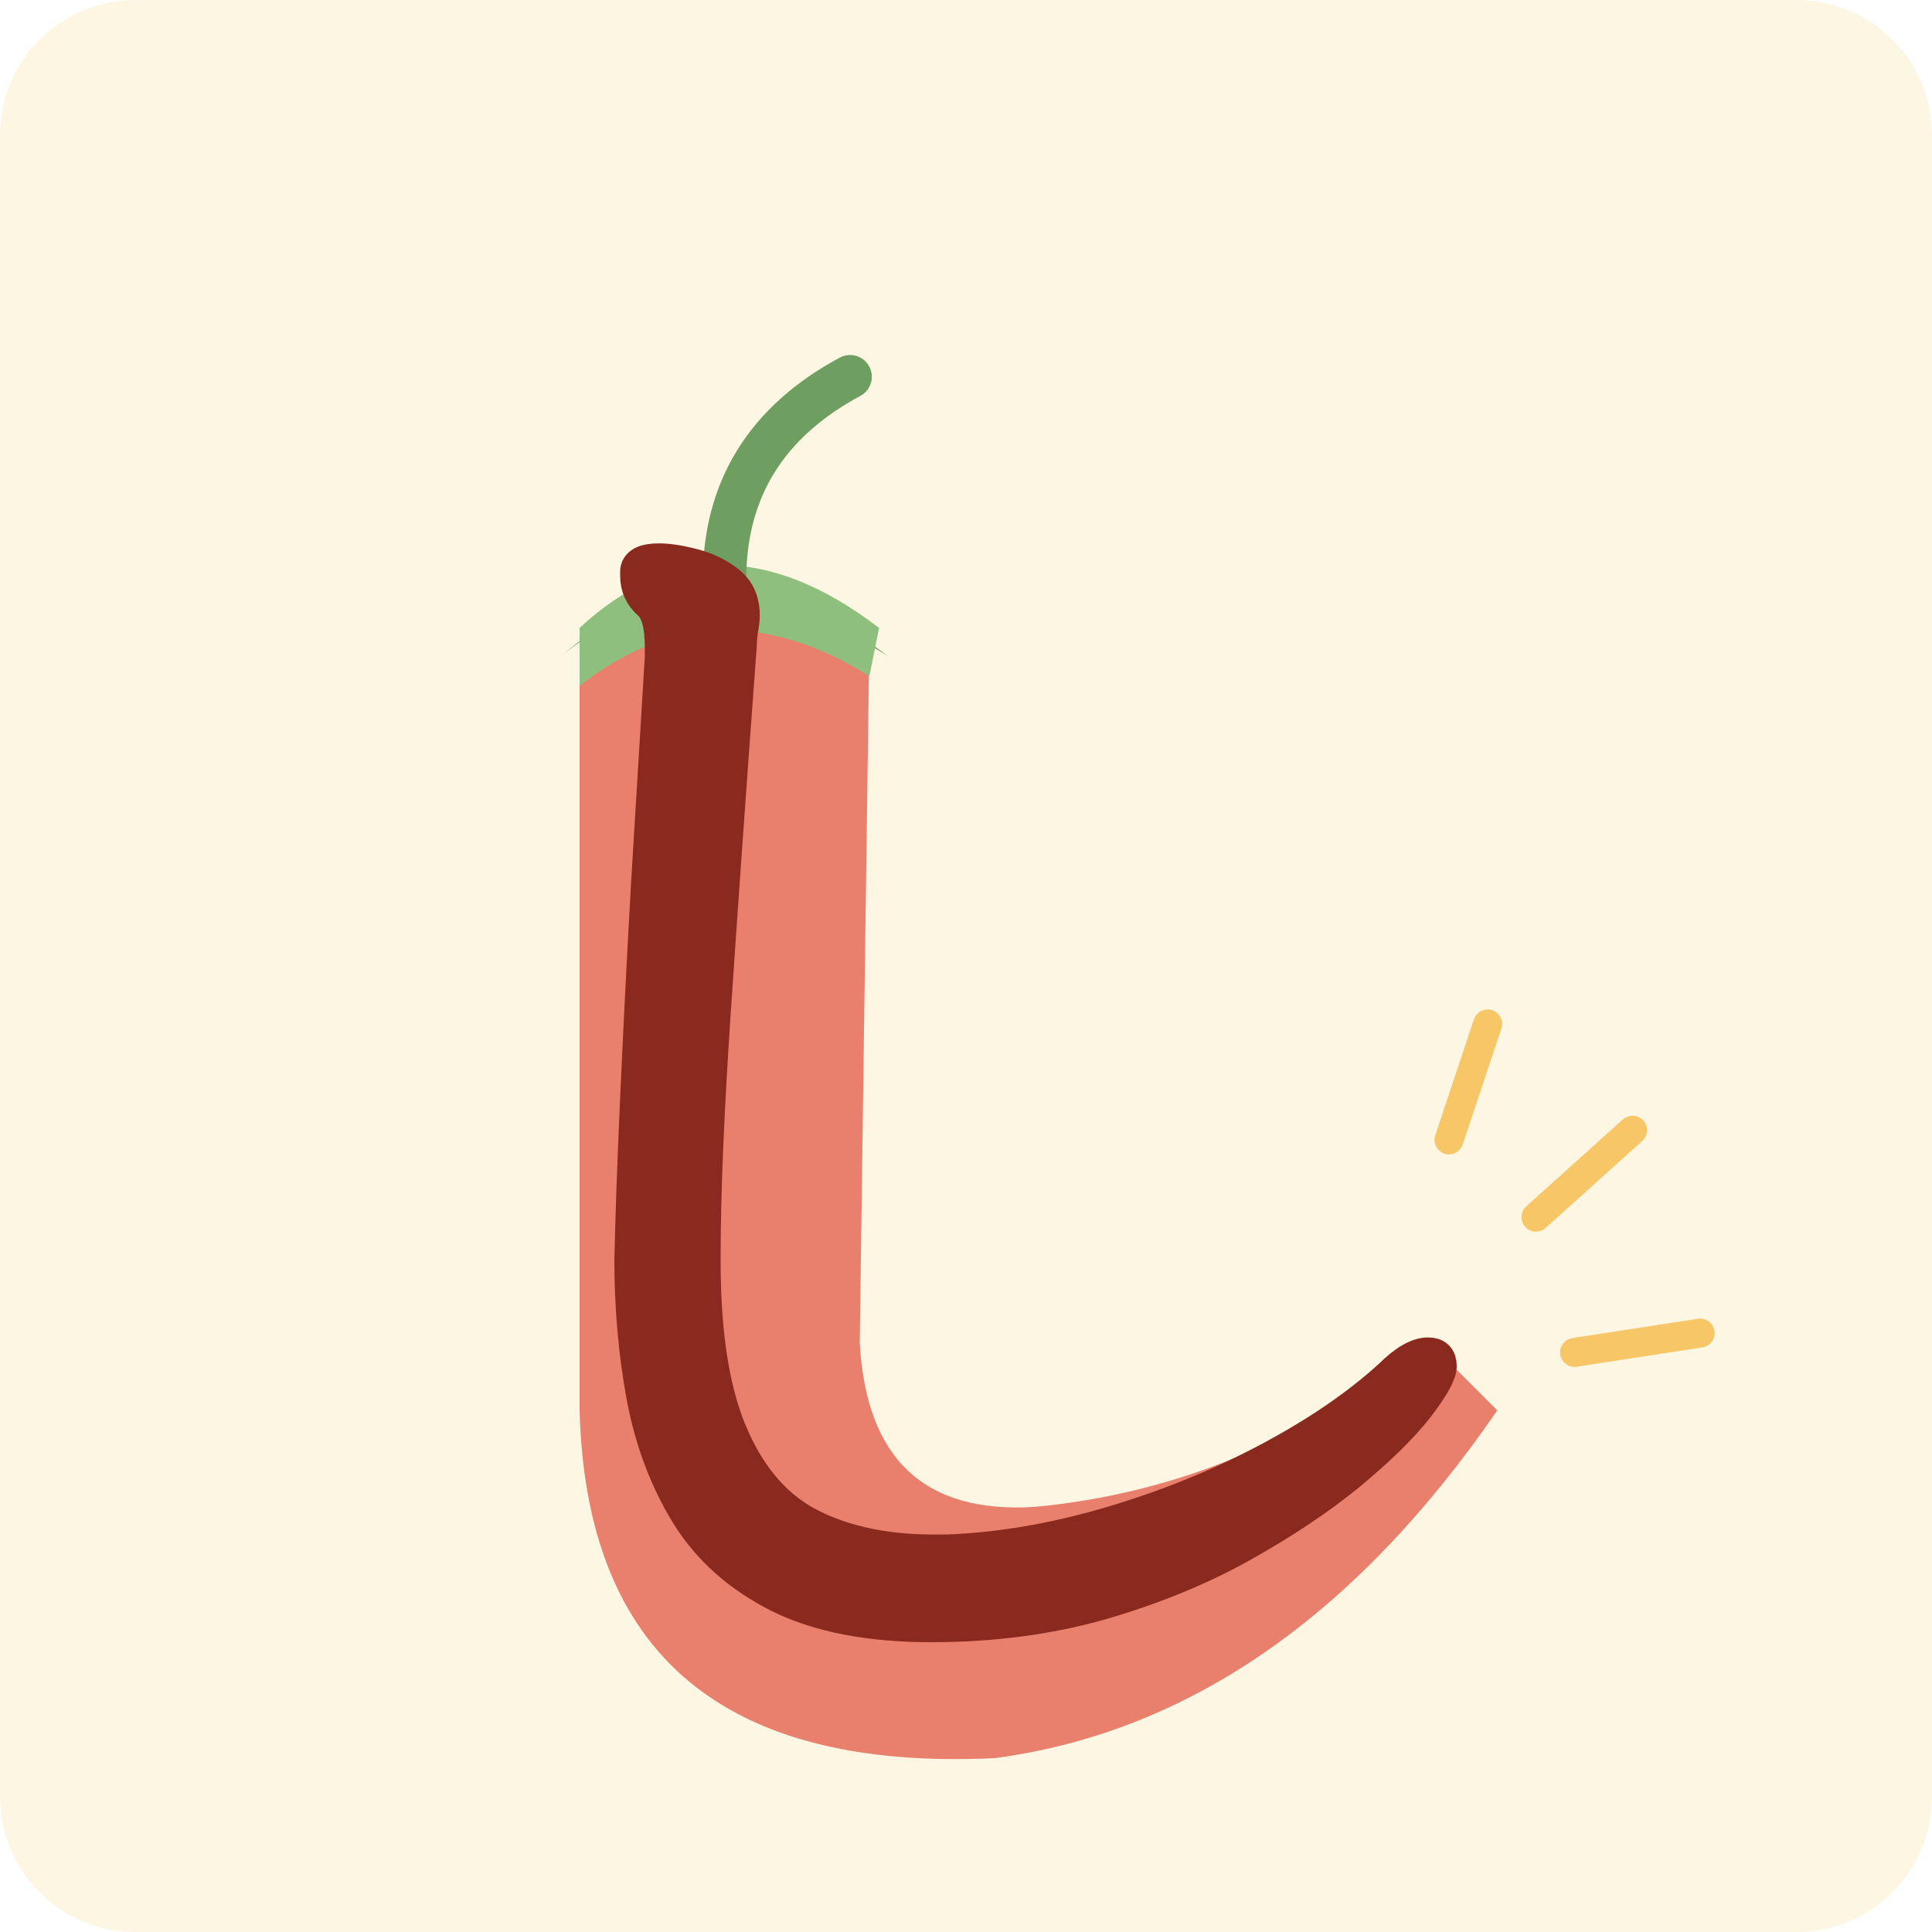
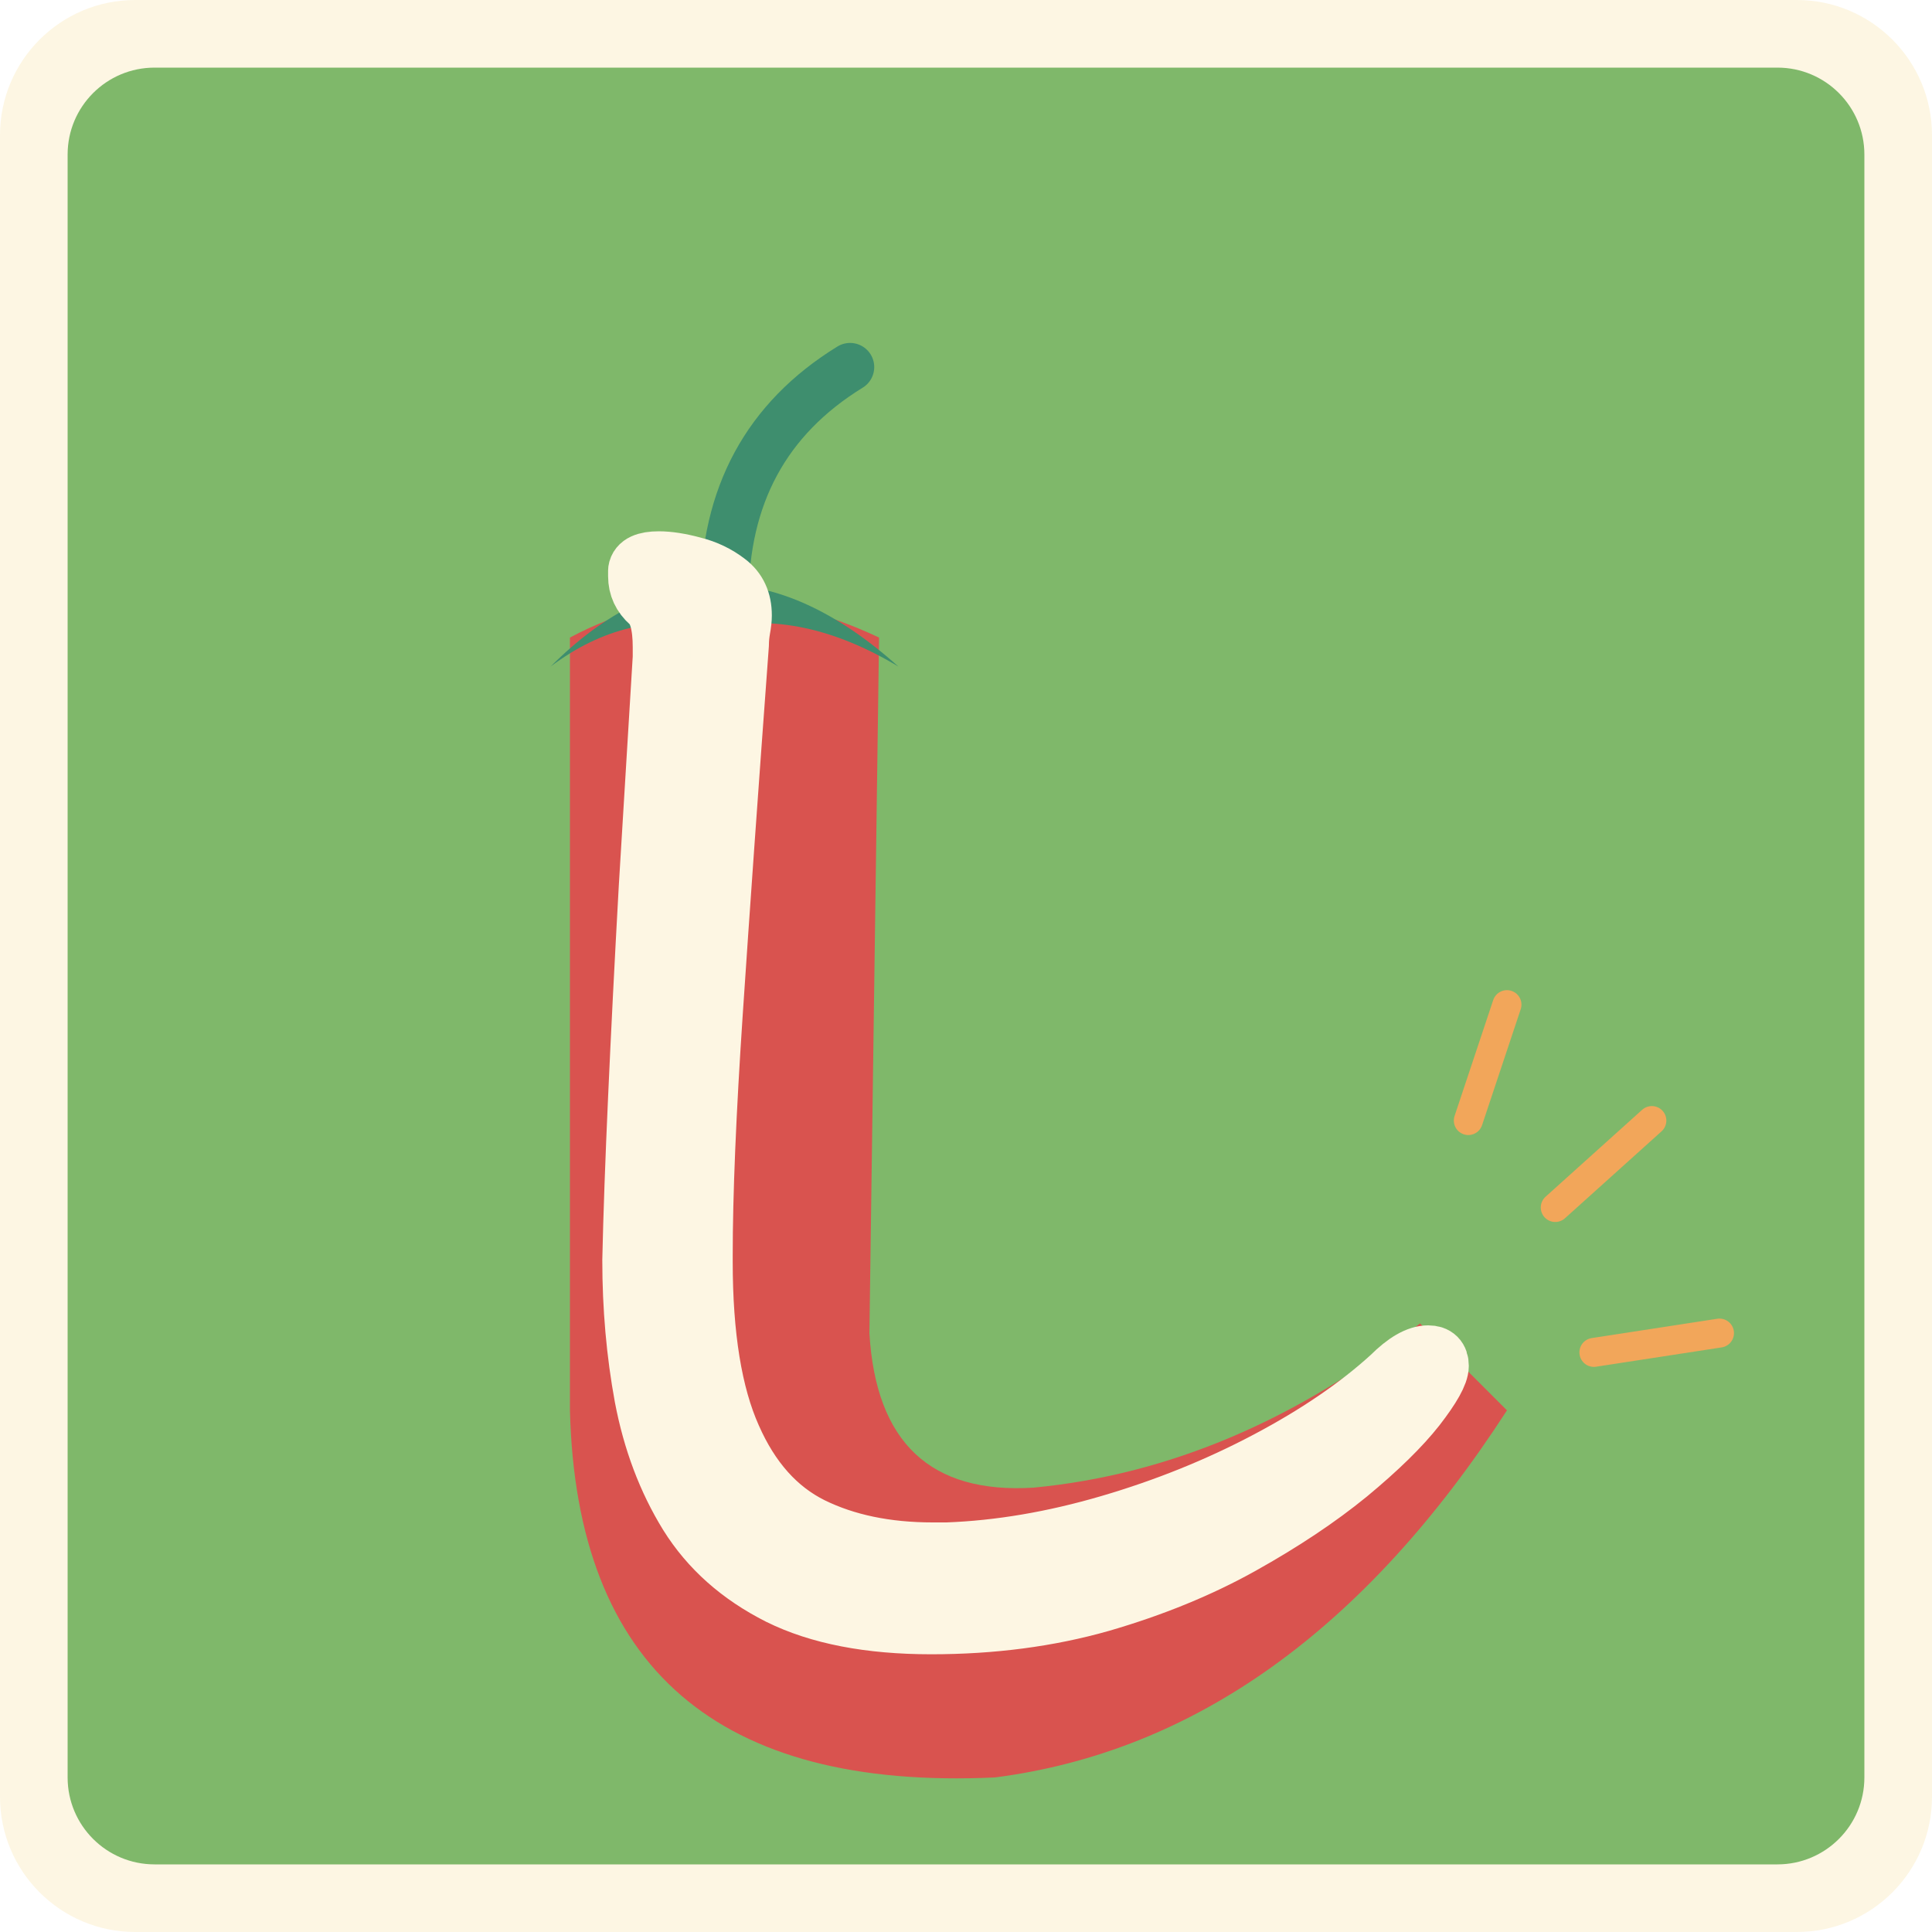
<svg xmlns="http://www.w3.org/2000/svg" viewBox="0 0 400 400">
  <rect width="400" height="400" rx="28" fill="#fdf6e3" />
-   <path d="M120 132Q148 118 180 132L178 278Q180 314 214 312Q258 308 296 278L310 292Q266 356 206 364Q122 368 120 292Z" fill="#e9806e" />
-   <path d="M116 136Q148 108 184 136Q166 124 148 128Q130 124 116 136Z" fill="#6f9f60" />
-   <path d="M120 130Q148 104 182 130L180 140Q148 120 120 142Z" fill="#8fbf7f" />
-   <path d="M150 120Q150 92 176 78" fill="none" stroke="#6f9f60" stroke-width="9" stroke-linecap="round" />
-   <g stroke="#f6c667" stroke-width="6" stroke-linecap="round">
-     <path d="M318 252l20-18M326 280l26-4M300 236l8-24" />
+   <defs>
+     <clipPath id="card">
+       <rect x="14" y="14" width="372" height="372" rx="18" />
+     </clipPath>
+   </defs>
+   <rect x="14" y="14" width="372" height="372" rx="18" fill="#7fb86a" />
+   <g clip-path="url(#card)">
+     <path d="M118 132Q148 116 182 132L180 276Q182 310 214 308Q256 304 294 274L312 292Q268 360 206 368Q120 372 118 292Z" fill="#d9534f" />
+     <path d="M114 138Q148 104 186 138Q166 126 148 130Q130 126 114 138Z" fill="#3e8e6e" />
+     <path d="M150 124Q150 92 176 76" fill="none" stroke="#3e8e6e" stroke-width="10" stroke-linecap="round" />
  </g>
-   <path id="glyph" d="M196.1 321.2L193.1 321.2Q178.7 321.2 168.1 316.0Q157.4 310.7 151.6 297.5Q145.7 284.3 145.7 261.2L145.7 260.0Q145.7 240.8 147.8 209.5Q149.9 178.1 153.2 133.4Q153.2 131.9 153.5 130.2Q153.8 128.6 153.8 127.4Q153.8 122.9 150.6 120.5Q147.5 118.1 143.5 117.1Q139.4 116.0 136.4 116.0Q132.2 116.0 131.9 118.1L131.9 119.3Q131.9 122.6 134.5 124.9Q137.0 127.1 137.0 134.0L137.0 136.1Q135.5 160.4 134.1 183.8Q132.8 207.2 131.9 227.2Q131.0 247.1 130.7 260.9Q130.7 275.6 133.2 289.2Q135.8 302.9 142.4 313.6Q149.0 324.2 161.3 330.4Q173.6 336.5 192.8 336.5Q211.7 336.5 227.9 331.9Q244.1 327.2 257.0 320.0Q269.9 312.8 279.2 305.2Q288.5 297.5 293.3 291.4Q298.1 285.2 298.1 282.8Q298.1 280.4 295.7 280.4Q292.4 280.4 287.9 284.9Q277.7 294.2 262.4 302.3Q247.1 310.4 229.7 315.5Q212.3 320.6 196.1 321.2Z" fill="#8a2a1e" stroke="#8a2a1e" stroke-width="7" stroke-linejoin="round" />
+   <path id="glyph" d="M196.1 321.2L193.1 321.2Q178.7 321.2 168.1 316.0Q157.4 310.7 151.6 297.5Q145.7 284.3 145.7 261.2L145.7 260.0Q145.7 240.8 147.8 209.5Q149.9 178.1 153.2 133.4Q153.2 131.9 153.5 130.2Q153.8 128.6 153.8 127.4Q153.8 122.9 150.6 120.5Q147.5 118.1 143.5 117.1Q139.4 116.0 136.4 116.0Q132.2 116.0 131.9 118.1L131.9 119.3Q131.9 122.6 134.5 124.9Q137.0 127.1 137.0 134.0L137.0 136.1Q135.5 160.4 134.1 183.8Q132.8 207.2 131.9 227.2Q131.0 247.1 130.7 260.9Q130.7 275.6 133.2 289.2Q135.8 302.9 142.4 313.6Q149.0 324.2 161.3 330.4Q173.6 336.5 192.8 336.5Q211.7 336.5 227.9 331.9Q244.1 327.2 257.0 320.0Q269.9 312.8 279.2 305.2Q288.5 297.5 293.3 291.4Q298.1 285.2 298.1 282.8Q298.1 280.4 295.7 280.4Q292.4 280.4 287.9 284.9Q277.7 294.2 262.4 302.3Q247.1 310.4 229.7 315.5Q212.3 320.6 196.1 321.2Z" fill="#fdf6e3" stroke="#fdf6e3" stroke-width="12" stroke-linejoin="round" />
+   <g clip-path="url(#card)">
+     <g stroke="#f2a65a" stroke-width="6" stroke-linecap="round">
+       <path d="M322 250l20-18M330 280l26-4M304 232l8-24" />
+     </g>
+   </g>
</svg>
